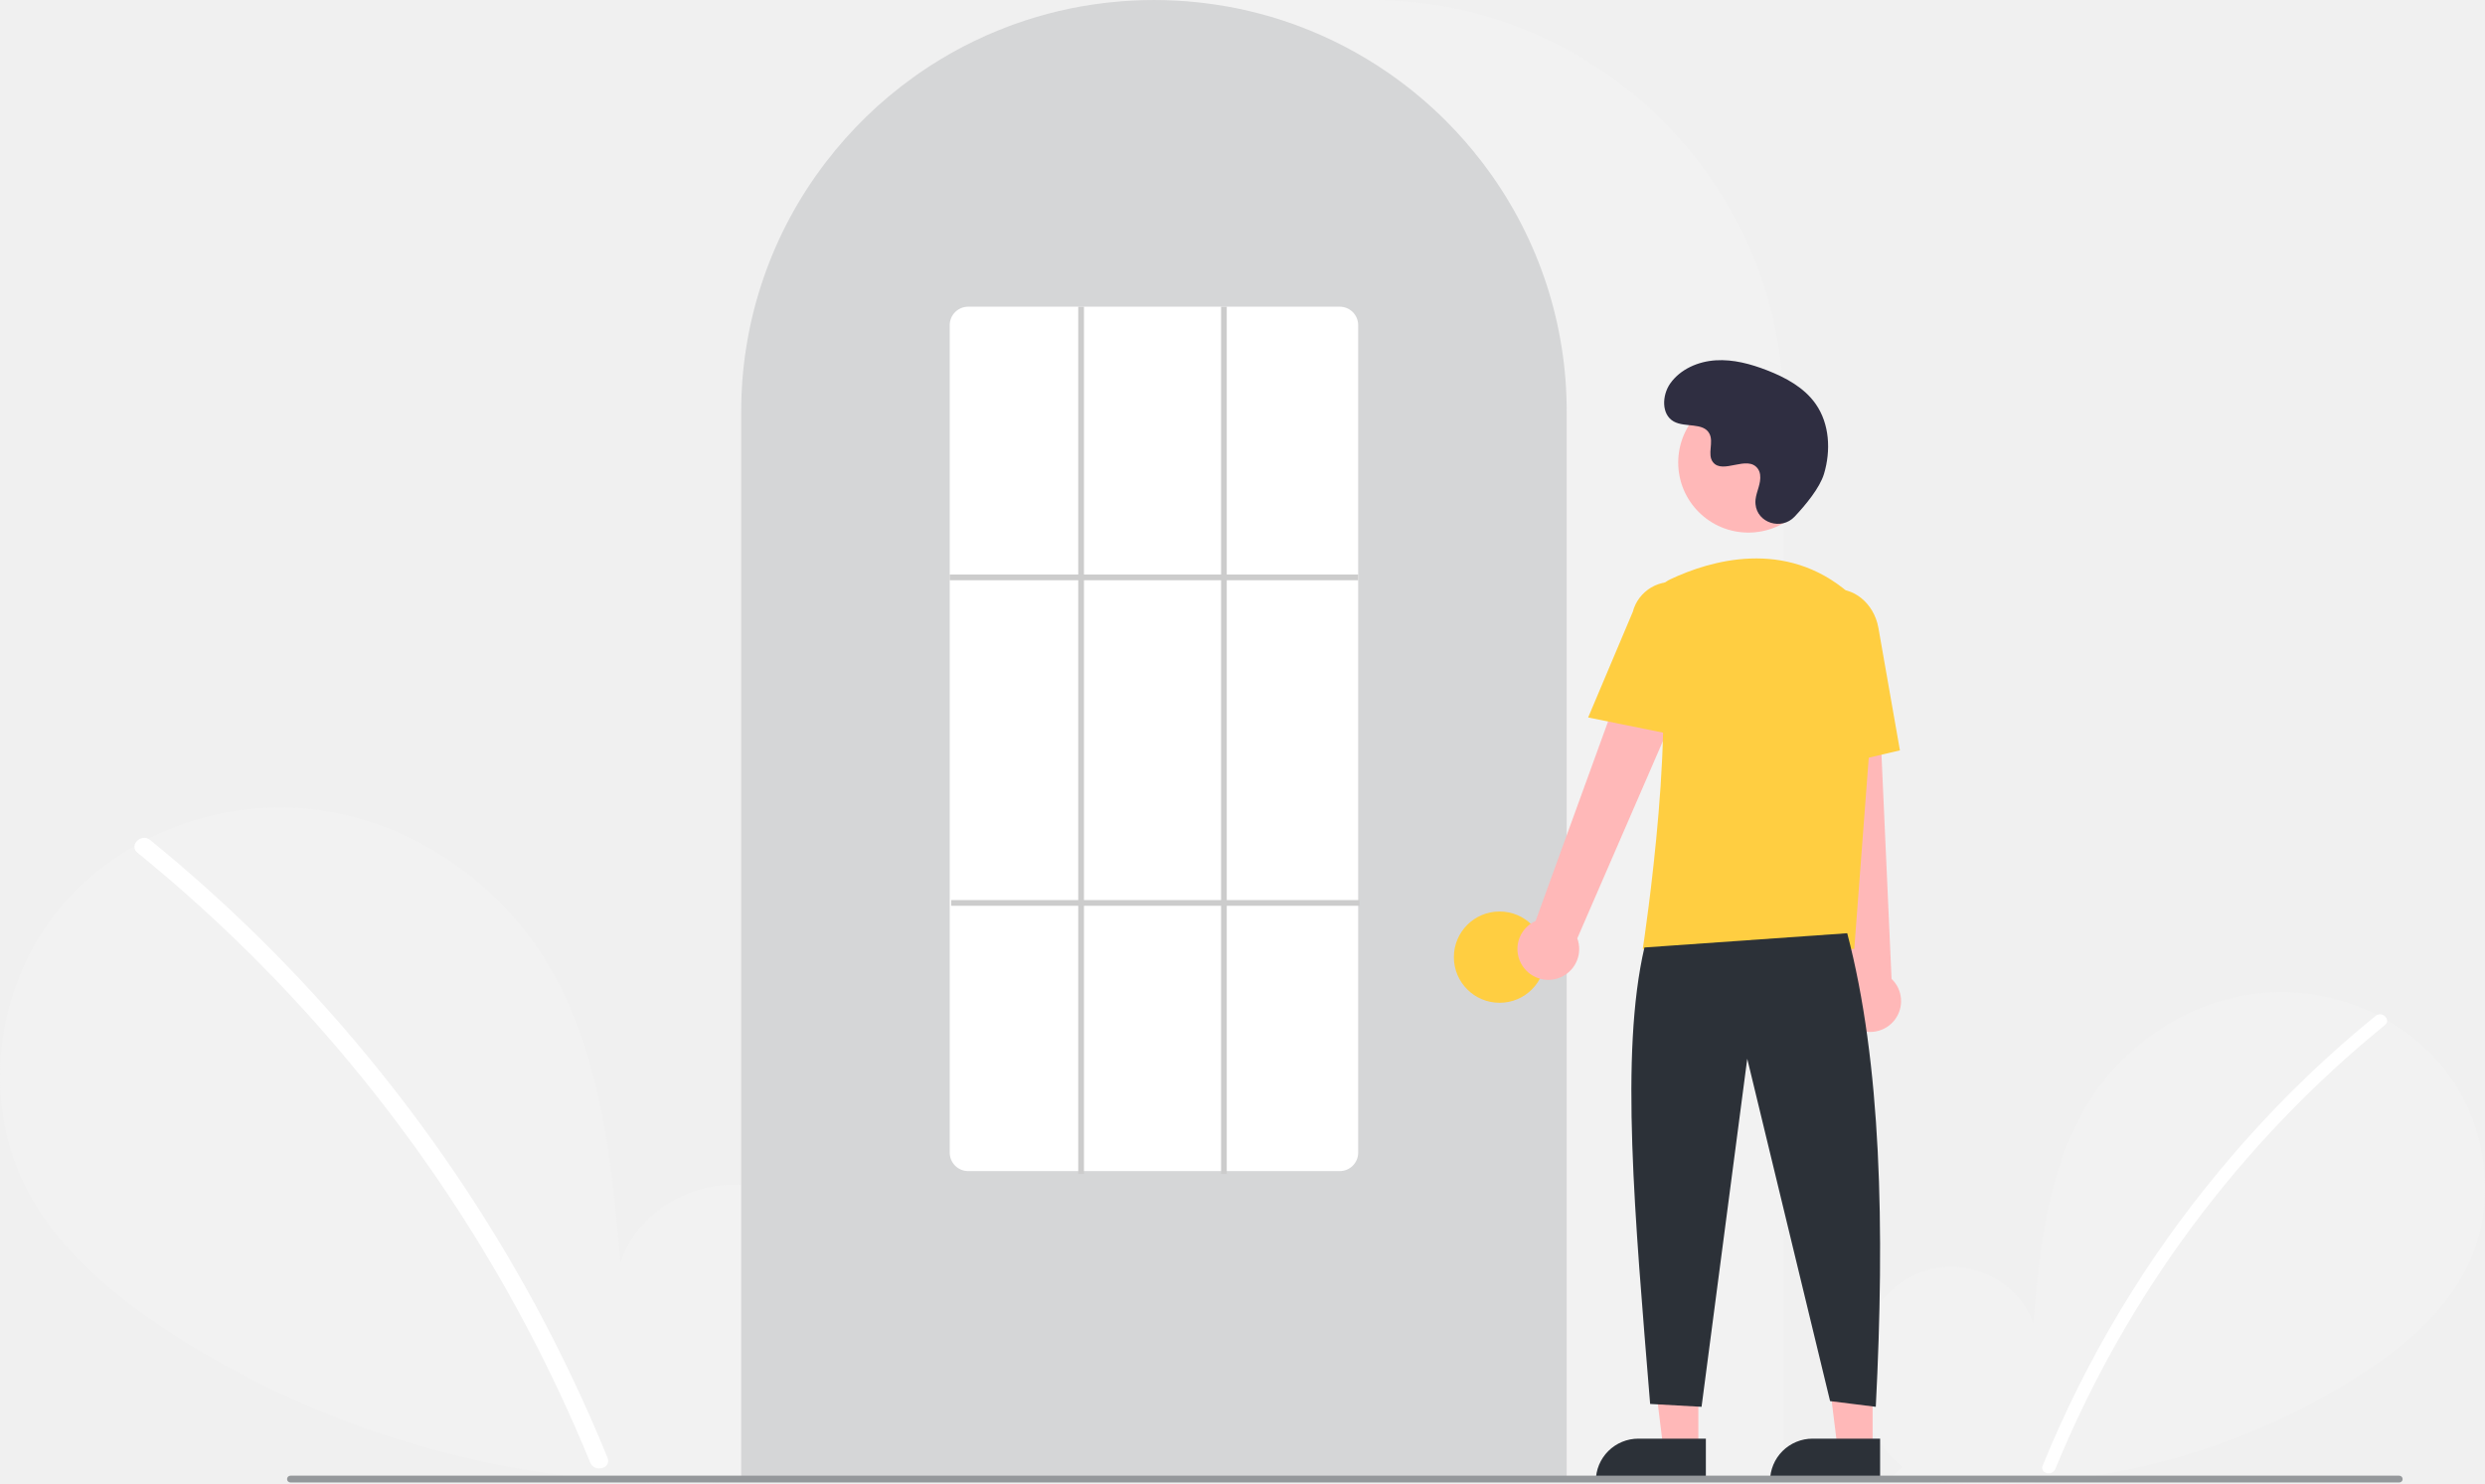
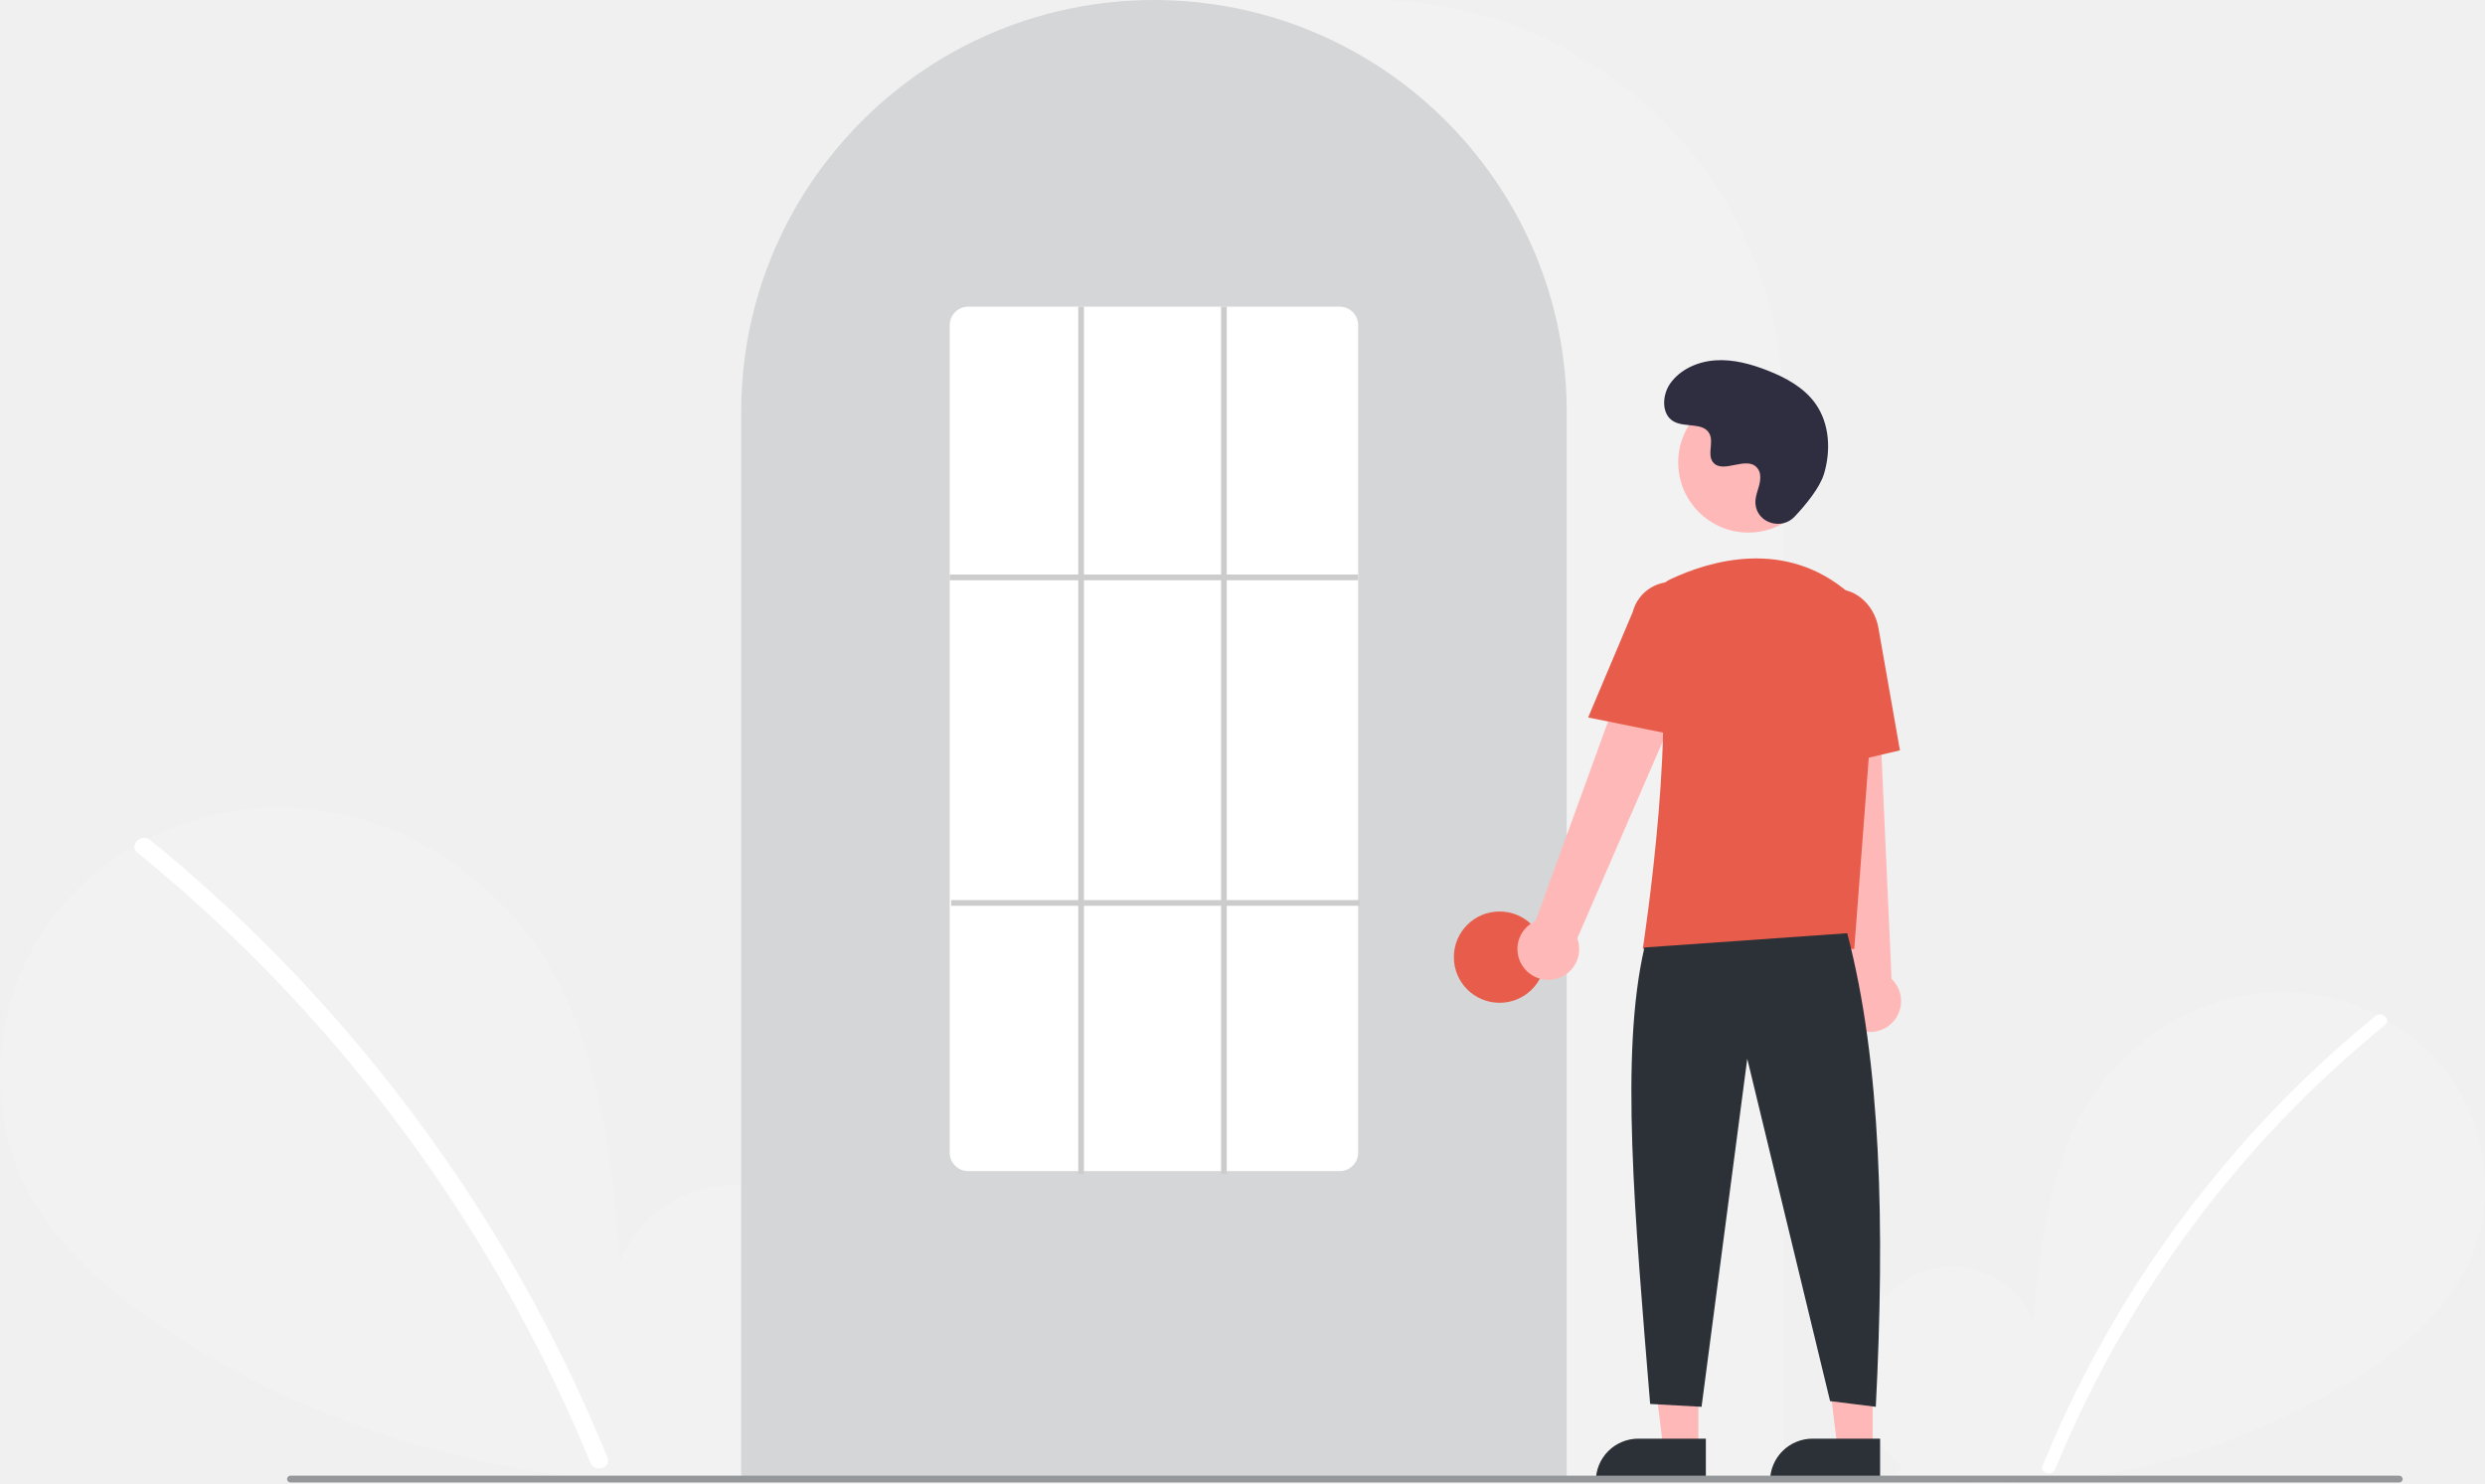
<svg xmlns="http://www.w3.org/2000/svg" width="211" height="126" viewBox="0 0 211 126" fill="none">
-   <g clip-path="url(#clip0_1733_44842)">
-     <path d="M161.547 124.575C158.845 122.295 157.204 118.694 157.635 115.187C158.065 111.681 160.73 108.458 164.187 107.713C167.645 106.969 171.585 109.03 172.636 112.403C173.213 105.9 173.879 99.124 177.341 93.586C180.476 88.571 185.904 84.983 191.788 84.341C197.672 83.699 203.867 86.123 207.536 90.762C211.206 95.4 212.104 102.144 209.534 107.469C207.641 111.392 204.153 114.312 200.498 116.687C188.689 124.297 174.526 127.392 160.614 125.402L161.547 124.575Z" fill="#F2F2F2" />
-     <path d="M201.718 86.258C196.863 90.207 192.409 94.625 188.421 99.446C182.179 106.965 177.129 115.396 173.444 124.444C173.175 125.104 174.248 125.391 174.515 124.739C180.542 110.034 190.165 97.073 202.503 87.041C203.057 86.591 202.268 85.811 201.718 86.258Z" fill="white" />
+   <g clip-path="url(#clip0_1775_45288)">
+     <path d="M161.547 124.575C158.845 122.295 157.204 118.693 157.635 115.187C158.065 111.681 160.73 108.458 164.187 107.713C167.645 106.969 171.585 109.03 172.636 112.403C173.213 105.899 173.879 99.124 177.341 93.585C180.476 88.571 185.904 84.983 191.788 84.341C197.672 83.699 203.867 86.123 207.536 90.762C211.206 95.4 212.104 102.144 209.534 107.469C207.641 111.392 204.153 114.312 200.498 116.687C188.689 124.297 174.526 127.392 160.614 125.402L161.547 124.575Z" fill="#F2F2F2" />
+     <path d="M201.718 86.258C196.863 90.207 192.409 94.625 188.421 99.446C182.179 106.965 177.128 115.396 173.444 124.444C173.175 125.104 174.248 125.391 174.514 124.739C180.542 110.034 190.165 97.073 202.503 87.041C203.057 86.591 202.267 85.811 201.718 86.258Z" fill="white" />
    <path d="M67.924 123.956C71.635 120.824 73.888 115.877 73.297 111.061C72.706 106.246 69.046 101.818 64.297 100.796C59.549 99.773 54.136 102.604 52.694 107.237C51.9 98.305 50.985 88.998 46.231 81.391C41.925 74.504 34.469 69.575 26.387 68.694C18.306 67.812 9.797 71.142 4.757 77.513C-0.283 83.884 -1.517 93.146 2.013 100.46C4.614 105.849 9.404 109.859 14.424 113.121C30.438 123.529 50.303 127.87 69.206 125.091" fill="#F2F2F2" />
    <path d="M12.749 71.327C19.417 76.751 25.534 82.819 31.012 89.441C36.491 96.056 41.315 103.186 45.415 110.732C47.707 114.964 49.766 119.319 51.583 123.776C51.953 124.682 50.479 125.077 50.113 124.18C46.895 116.323 42.914 108.799 38.227 101.718C33.562 94.662 28.224 88.074 22.286 82.048C18.927 78.641 15.384 75.421 11.671 72.403C10.91 71.784 11.994 70.713 12.749 71.327Z" fill="white" />
-     <path d="M151.459 125.724H62.936V35.004C62.936 15.703 78.657 0 97.981 0H116.414C135.738 0 151.459 15.703 151.459 35.004V125.724Z" fill="#F2F2F2" />
+     <path d="M151.459 125.724H62.936V35.004C62.936 15.703 78.657 0 97.982 0H116.414C135.738 0 151.459 15.703 151.459 35.004V125.724Z" fill="#F2F2F2" />
    <path d="M133.027 125.724H62.936V35.004C62.917 27.608 65.261 20.399 69.629 14.427C69.79 14.208 69.951 13.992 70.116 13.777C72.229 11.01 74.743 8.573 77.575 6.546C77.735 6.43 77.895 6.316 78.058 6.202C80.428 4.563 82.992 3.224 85.691 2.215C85.852 2.154 86.015 2.093 86.178 2.035C88.619 1.165 91.15 0.569 93.723 0.258C93.882 0.236 94.046 0.219 94.21 0.202C96.717 -0.066 99.246 -0.066 101.754 0.202C101.917 0.219 102.081 0.236 102.242 0.258C104.815 0.569 107.345 1.165 109.785 2.035C109.948 2.093 110.111 2.154 110.272 2.215C112.938 3.212 115.472 4.531 117.816 6.143C117.979 6.255 118.142 6.369 118.303 6.483C119.891 7.615 121.382 8.876 122.762 10.253C123.868 11.358 124.899 12.536 125.848 13.778C126.013 13.992 126.173 14.208 126.334 14.427C130.701 20.399 133.046 27.608 133.027 35.004V125.724Z" fill="#D5D6D7" />
-     <path d="M127.328 85.148C129.471 85.148 131.208 83.413 131.208 81.273C131.208 79.132 129.471 77.397 127.328 77.397C125.185 77.397 123.447 79.132 123.447 81.273C123.447 83.413 125.185 85.148 127.328 85.148Z" fill="#FFCE41" />
+     <path d="M127.327 85.148C129.471 85.148 131.208 83.413 131.208 81.272C131.208 79.132 129.471 77.397 127.327 77.397C125.184 77.397 123.447 79.132 123.447 81.272C123.447 83.413 125.184 85.148 127.327 85.148Z" fill="#E75C4A" />
    <path d="M144.207 123.007H141.234L139.819 111.552L144.208 111.552L144.207 123.007Z" fill="#FFB8B8" />
    <path d="M139.11 122.158H144.844V125.764H135.5C135.5 125.291 135.593 124.822 135.774 124.384C135.956 123.947 136.222 123.549 136.557 123.214C136.892 122.88 137.29 122.614 137.728 122.433C138.166 122.251 138.636 122.158 139.11 122.158Z" fill="#2C3138" />
    <path d="M159.002 123.007H156.028L154.614 111.552L159.002 111.552L159.002 123.007Z" fill="#FFB8B8" />
-     <path d="M153.904 122.158H159.639V125.764H150.294C150.294 125.291 150.387 124.822 150.569 124.384C150.75 123.947 151.016 123.549 151.351 123.214C151.687 122.88 152.085 122.614 152.523 122.433C152.961 122.251 153.43 122.158 153.904 122.158Z" fill="#2C3138" />
+     <path d="M153.904 122.158H159.639V125.764H150.294C150.294 125.291 150.387 124.822 150.569 124.384C150.75 123.947 151.016 123.549 151.351 123.214C151.686 122.88 152.084 122.614 152.523 122.433C152.961 122.251 153.43 122.158 153.904 122.158Z" fill="#2C3138" />
    <path d="M129.291 82.04C129.078 81.726 128.935 81.368 128.875 80.992C128.814 80.617 128.837 80.232 128.941 79.867C129.046 79.501 129.229 79.162 129.479 78.874C129.728 78.587 130.038 78.358 130.385 78.203L140.493 50.377L145.467 53.088L133.926 79.679C134.148 80.28 134.142 80.942 133.908 81.538C133.674 82.135 133.23 82.625 132.659 82.916C132.087 83.207 131.429 83.279 130.809 83.117C130.188 82.956 129.648 82.573 129.291 82.04Z" fill="#FFB8B8" />
    <path d="M157.483 87.269C157.152 87.08 156.867 86.82 156.648 86.509C156.429 86.198 156.281 85.843 156.214 85.468C156.147 85.094 156.163 84.709 156.261 84.342C156.359 83.974 156.537 83.632 156.781 83.341L153.65 53.906L159.31 54.164L160.611 83.117C161.075 83.56 161.359 84.157 161.411 84.796C161.463 85.434 161.279 86.069 160.893 86.581C160.508 87.093 159.948 87.445 159.319 87.572C158.69 87.699 158.037 87.591 157.483 87.269Z" fill="#FFB8B8" />
    <path d="M148.453 45.223C151.743 45.223 154.41 42.559 154.41 39.273C154.41 35.987 151.743 33.323 148.453 33.323C145.163 33.323 142.497 35.987 142.497 39.273C142.497 42.559 145.163 45.223 148.453 45.223Z" fill="#FFB8B8" />
-     <path d="M157.445 80.575H139.486L139.508 80.435C139.54 80.226 142.709 59.496 140.372 52.714C140.137 52.047 140.158 51.318 140.43 50.665C140.701 50.013 141.205 49.484 141.844 49.181C145.184 47.61 151.595 45.675 157.007 50.37C157.803 51.072 158.425 51.95 158.823 52.934C159.221 53.917 159.385 54.98 159.301 56.038L157.445 80.575Z" fill="#FFCE41" />
-     <path d="M142.935 62.559L134.85 60.921L138.64 51.951C138.867 51.082 139.429 50.339 140.204 49.883C140.979 49.428 141.903 49.299 142.773 49.523C143.644 49.748 144.389 50.308 144.847 51.081C145.304 51.853 145.436 52.776 145.214 53.646L142.935 62.559Z" fill="#FFCE41" />
-     <path d="M153.29 65.601L152.804 54.472C152.436 52.38 153.635 50.403 155.479 50.079C157.323 49.757 159.124 51.208 159.495 53.316L161.322 63.715L153.29 65.601Z" fill="#FFCE41" />
-     <path d="M156.847 79.242C159.737 90.234 160.052 104.21 159.272 119.455L155.392 118.97L148.358 89.901L144.478 119.455L140.113 119.212C138.808 103.217 137.538 89.485 139.627 80.453L156.847 79.242Z" fill="#2C3138" />
-     <path d="M152.378 43.871C151.267 45.053 149.203 44.419 149.059 42.804C149.047 42.678 149.048 42.552 149.061 42.427C149.136 41.711 149.55 41.062 149.45 40.306C149.428 40.118 149.358 39.939 149.247 39.786C148.361 38.601 146.282 40.315 145.447 39.243C144.934 38.586 145.537 37.551 145.143 36.816C144.624 35.846 143.087 36.324 142.123 35.793C141.05 35.202 141.115 33.559 141.821 32.559C142.682 31.339 144.191 30.689 145.682 30.595C147.173 30.501 148.654 30.904 150.046 31.445C151.628 32.061 153.196 32.912 154.169 34.301C155.353 35.99 155.467 38.261 154.875 40.236C154.515 41.438 153.286 42.906 152.378 43.871Z" fill="#2F2E41" />
-     <path d="M203.719 125.88H24.662C24.585 125.88 24.512 125.849 24.458 125.795C24.404 125.741 24.374 125.668 24.374 125.592C24.374 125.515 24.404 125.442 24.458 125.388C24.512 125.334 24.585 125.303 24.662 125.303H203.719C203.796 125.303 203.869 125.334 203.923 125.388C203.977 125.442 204.007 125.515 204.007 125.592C204.007 125.668 203.977 125.741 203.923 125.795C203.869 125.849 203.796 125.88 203.719 125.88Z" fill="#95989B" />
-     <path d="M113.746 99.441H82.217C81.802 99.443 81.403 99.281 81.107 98.989C80.812 98.698 80.644 98.301 80.641 97.887V27.595C80.644 27.18 80.812 26.784 81.107 26.492C81.403 26.201 81.802 26.039 82.217 26.041H113.746C114.161 26.039 114.56 26.201 114.856 26.492C115.151 26.784 115.319 27.18 115.322 27.595V97.887C115.319 98.301 115.151 98.698 114.856 98.989C114.56 99.281 114.161 99.443 113.746 99.441Z" fill="white" />
+     <path d="M157.445 80.575H139.486L139.508 80.435C139.54 80.227 142.709 59.496 140.372 52.714C140.137 52.047 140.158 51.318 140.43 50.666C140.701 50.014 141.205 49.485 141.844 49.181C145.184 47.61 151.595 45.676 157.007 50.37C157.803 51.073 158.425 51.95 158.823 52.934C159.221 53.917 159.385 54.98 159.301 56.038L157.445 80.575Z" fill="#E75C4A" />
+     <path d="M142.935 62.559L134.85 60.921L138.64 51.951C138.867 51.082 139.429 50.339 140.204 49.883C140.979 49.428 141.903 49.299 142.774 49.523C143.644 49.748 144.39 50.308 144.847 51.081C145.305 51.853 145.437 52.776 145.214 53.646L142.935 62.559Z" fill="#E75C4A" />
+     <path d="M153.29 65.601L152.804 54.472C152.436 52.38 153.635 50.403 155.479 50.079C157.323 49.757 159.124 51.208 159.495 53.316L161.322 63.715L153.29 65.601Z" fill="#E75C4A" />
+     <path d="M156.847 79.242C159.737 90.234 160.052 104.21 159.273 119.455L155.392 118.97L148.359 89.901L144.478 119.455L140.113 119.212C138.809 103.217 137.539 89.485 139.628 80.453L156.847 79.242Z" fill="#2C3138" />
+     <path d="M152.378 43.871C151.267 45.054 149.203 44.419 149.058 42.804C149.047 42.678 149.048 42.552 149.061 42.427C149.136 41.712 149.549 41.062 149.45 40.306C149.428 40.118 149.358 39.939 149.246 39.786C148.361 38.602 146.282 40.316 145.446 39.243C144.934 38.586 145.536 37.551 145.143 36.816C144.624 35.846 143.087 36.325 142.123 35.794C141.05 35.203 141.114 33.559 141.82 32.559C142.681 31.34 144.191 30.689 145.682 30.595C147.173 30.501 148.654 30.904 150.046 31.446C151.627 32.061 153.196 32.912 154.169 34.301C155.353 35.99 155.467 38.261 154.875 40.237C154.514 41.438 153.286 42.906 152.378 43.871Z" fill="#2F2E41" />
+     <path d="M203.72 125.88H24.662C24.586 125.88 24.512 125.849 24.459 125.795C24.405 125.741 24.374 125.668 24.374 125.592C24.374 125.515 24.405 125.442 24.459 125.388C24.512 125.334 24.586 125.303 24.662 125.303H203.72C203.796 125.303 203.869 125.334 203.923 125.388C203.977 125.442 204.008 125.515 204.008 125.592C204.008 125.668 203.977 125.741 203.923 125.795C203.869 125.849 203.796 125.88 203.72 125.88Z" fill="#95989B" />
+     <path d="M113.746 99.441H82.217C81.802 99.443 81.403 99.281 81.107 98.989C80.812 98.698 80.644 98.301 80.641 97.887V27.595C80.644 27.18 80.812 26.784 81.107 26.492C81.403 26.201 81.802 26.039 82.217 26.041H113.746C114.161 26.039 114.56 26.201 114.856 26.492C115.152 26.784 115.319 27.18 115.322 27.595V97.887C115.319 98.301 115.152 98.698 114.856 98.989C114.56 99.281 114.161 99.443 113.746 99.441Z" fill="white" />
    <path d="M115.322 48.785H80.641V49.27H115.322V48.785Z" fill="#CCCCCC" />
    <path d="M115.444 76.428H80.762V76.912H115.444V76.428Z" fill="#CCCCCC" />
    <path d="M92.039 26.041H91.555V99.683H92.039V26.041Z" fill="#CCCCCC" />
    <path d="M104.165 26.041H103.681V99.683H104.165V26.041Z" fill="#CCCCCC" />
  </g>
  <defs>
-     <clipPath id="clip0_1733_44842">
+     <clipPath id="clip0_1775_45288">
      <rect width="211" height="126" fill="white" />
    </clipPath>
  </defs>
</svg>
